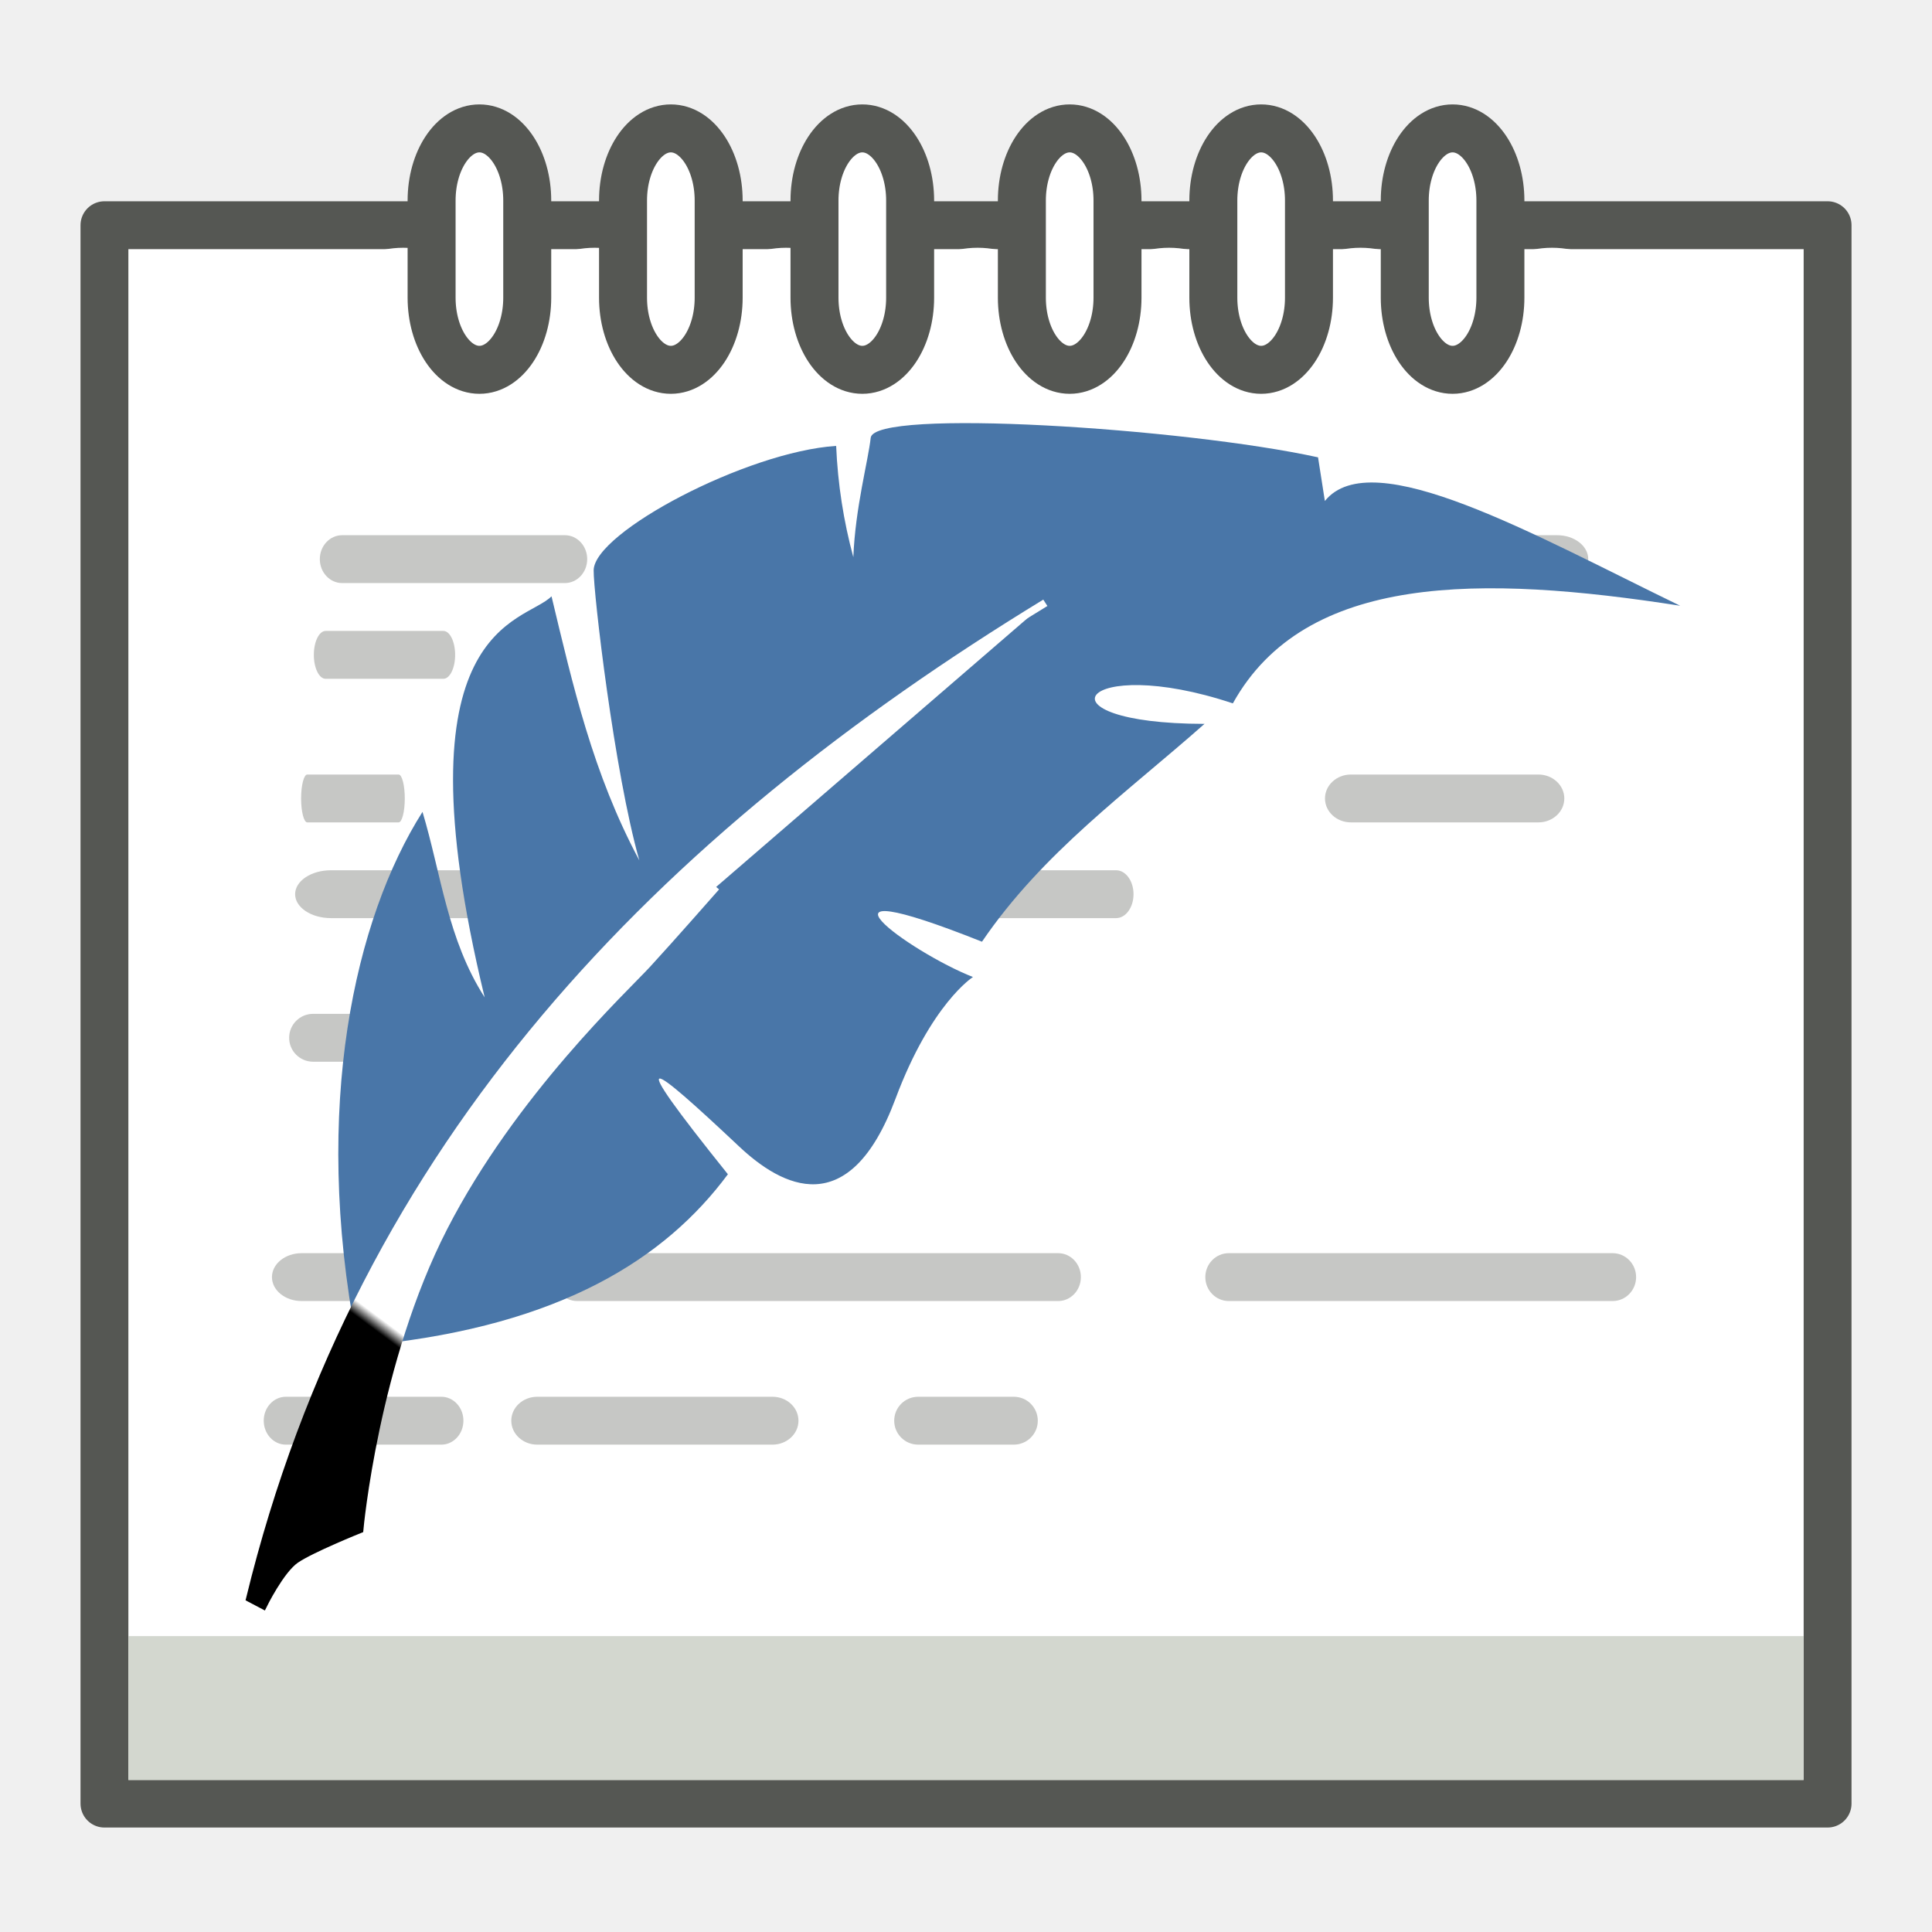
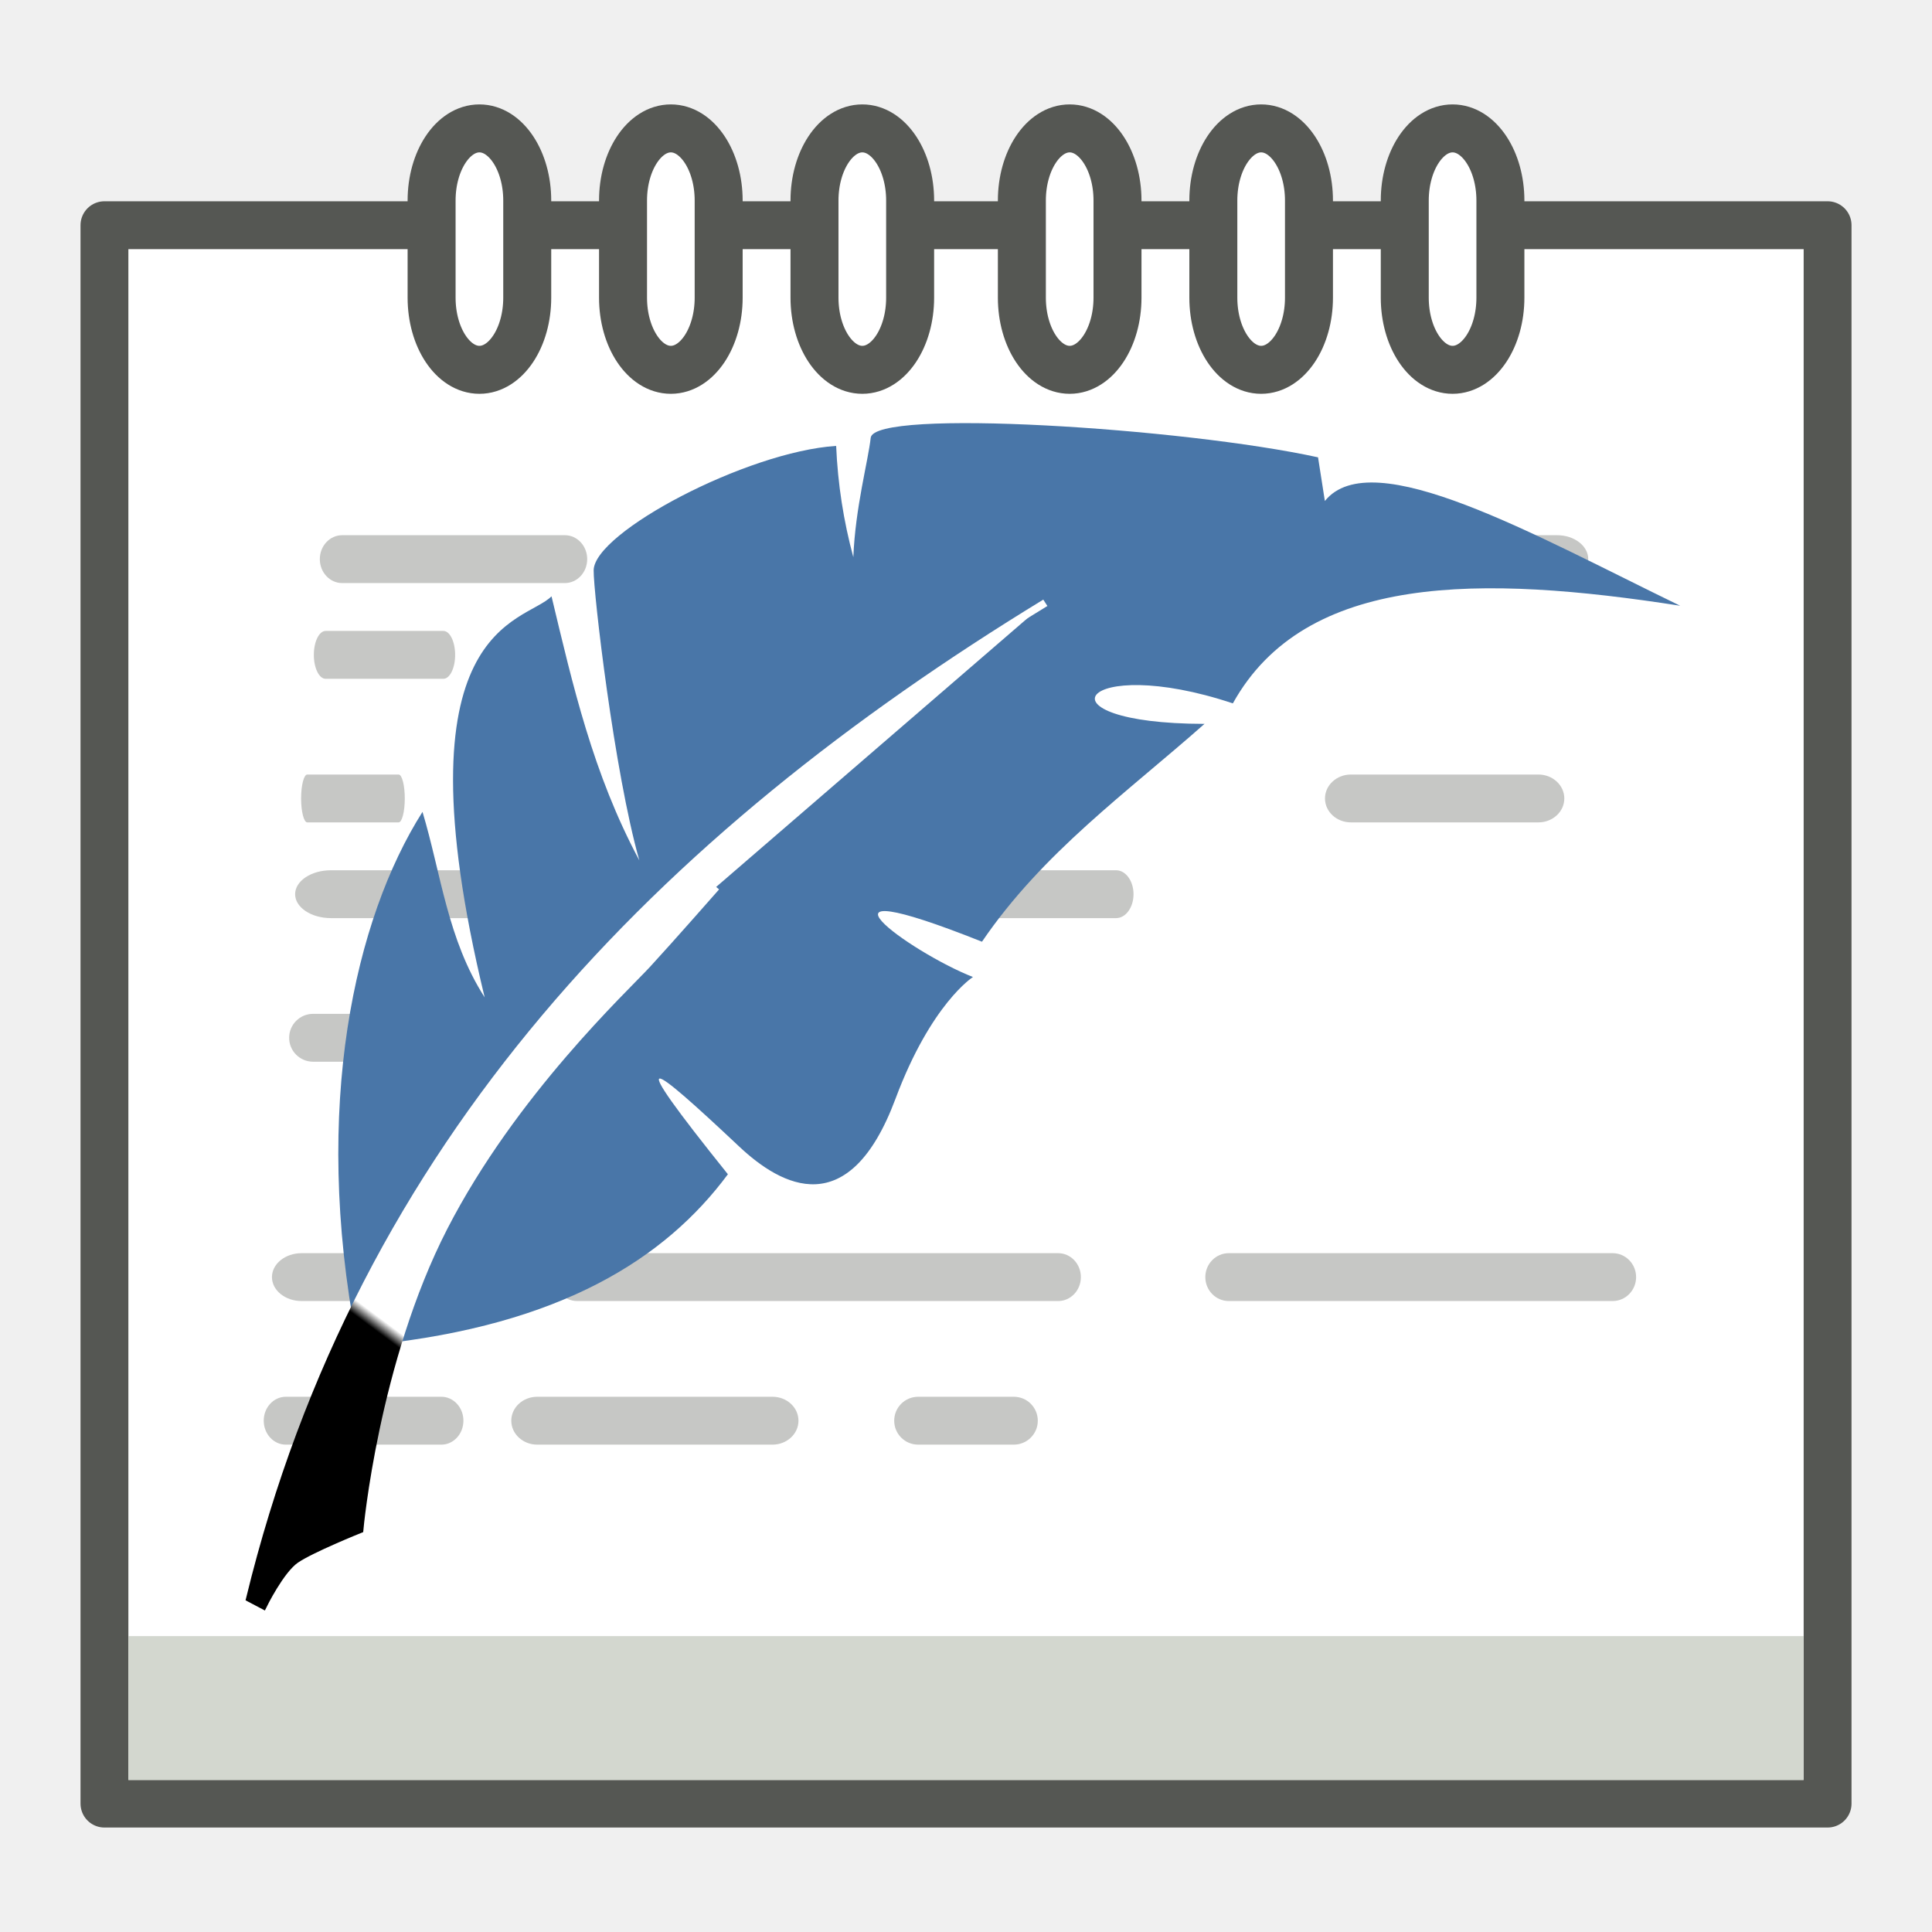
<svg xmlns="http://www.w3.org/2000/svg" xmlns:xlink="http://www.w3.org/1999/xlink" width="48" version="1.0" height="48">
  <defs id="defs48">
    <linearGradient id="linearGradient3809" xlink:href="#linearGradient3765" y1="8.086" y2="34.527" x1="28.344" x2="8.073" gradientUnits="userSpaceOnUse" />
    <linearGradient id="linearGradient3807" xlink:href="#linearGradient3765" y1="8.086" y2="34.527" x1="28.344" x2="8.073" gradientUnits="userSpaceOnUse" />
    <linearGradient id="linearGradient3765">
      <stop offset="0" style="stop-color:#fff" id="stop3767" />
      <stop offset="0.76" style="stop-color:#fff" id="stop3797" />
      <stop offset="0.77" id="stop3795" />
      <stop offset="1" id="stop3769" />
    </linearGradient>
  </defs>
  <path style="fill:#fff;stroke:#555753;stroke-linejoin:round;stroke-linecap:round;stroke-width:1.189" id="rect3790" d="m 2.595,5.595 42.811,0 0,35.053 0,4.162 -42.811,0 0,-4.162 z " />
-   <g style="stroke:none" id="g8" transform="matrix(1.189189,0,0,1.189189,-0.1999998,-6.809827)">
-     <g style="fill:#fff" id="g10">
-       <path id="path2878" d="m 14,15.109 a 1.742,1.578 0 1 1 -3.484,0 1.742,1.578 0 1 1 3.484,0 z" transform="matrix(1.143498,0,0,1.268986,-5.424592,-6.267977)" />
-       <path id="path2880" d="m 14,15.109 a 1.742,1.578 0 1 1 -3.484,0 1.742,1.578 0 1 1 3.484,0 z" transform="matrix(1.143498,0,0,1.268986,-1.424592,-6.267977)" />
-       <path id="path2882" d="m 14,15.109 a 1.742,1.578 0 1 1 -3.484,0 1.742,1.578 0 1 1 3.484,0 z" transform="matrix(1.143498,0,0,1.268986,2.575408,-6.267977)" />
-       <path id="path2884" d="m 14,15.109 a 1.742,1.578 0 1 1 -3.484,0 1.742,1.578 0 1 1 3.484,0 z" transform="matrix(1.143498,0,0,1.268986,6.575413,-6.267977)" />
-       <path id="path2886" d="m 14,15.109 a 1.742,1.578 0 1 1 -3.484,0 1.742,1.578 0 1 1 3.484,0 z" transform="matrix(1.143498,0,0,1.268986,10.57541,-6.267977)" />
-       <path id="path2888" d="m 14,15.109 a 1.742,1.578 0 1 1 -3.484,0 1.742,1.578 0 1 1 3.484,0 z" transform="matrix(1.143498,0,0,1.268986,14.57541,-6.267977)" />
-       <path id="path2890" d="m 14,15.109 a 1.742,1.578 0 1 1 -3.484,0 1.742,1.578 0 1 1 3.484,0 z" transform="matrix(1.143498,0,0,1.268986,18.57541,-6.267977)" />
-     </g>
+   <g style="stroke:none" id="g8" transform="matrix(1.189189,0,0,1.189189,-0.2,-6.809827)">
    <rect width="35" x="2.85" y="39.908" height="3.01" style="fill:#d3d7cf" id="rect2757" />
  </g>
  <rect width="2.376" x="10.723" y="3.19" rx="1.188" height="5.998" ry="1.792" style="fill:#fff;stroke:#555753;stroke-linecap:square;stroke-width:1.192;stroke-dashoffset:1.2" id="rect2776" />
-   <g style="fill:#888a85;stroke:none" id="g21" transform="matrix(1.189189,0,0,1.189189,-0.1999998,-6.809827)">
+   <g style="fill:#888a85;stroke:none" id="g21" transform="matrix(1.189189,0,0,1.189189,-0.2,-6.809827)">
    <rect width="6.5" x="26.85" y="16.908" rx="0.65" height="1" ry=".5" style="opacity:.48" id="rect3297" />
    <rect width="2.952" x="6.725" y="18.908" rx="0.246" height="1" ry=".5" style="opacity:.48" id="rect3305" />
    <rect width="4.172" x="5.678" y="34.908" rx="0.461" height="1" ry=".5" style="opacity:.48" id="rect3287" />
    <rect width="2.166" x="6.459" y="21.908" rx="0.129" height="1" ry=".5" style="opacity:.48" id="rect3307" />
    <rect width="5.316" x="6.334" y="23.908" rx="0.749" height="1" ry=".5" style="opacity:.48" id="rect3309" />
    <rect width="9" x="25.35" y="31.908" rx="0.49" height="1" ry=".5" style="opacity:.48" id="rect3313" />
    <rect width="3" x="18.85" y="34.908" rx="0.5" height="1" ry=".5" style="opacity:.48" id="rect2940" />
    <rect width="5" x="27.85" y="21.908" rx="0.542" height="1" ry=".5" style="opacity:.48" id="rect2915" />
    <rect width="2.641" x="6.209" y="26.908" rx="0.5" height="1" ry=".5" style="opacity:.48" id="rect2885" />
    <rect width="5.586" x="6.85" y="16.908" rx="0.466" height="1" ry=".5" style="opacity:.48" id="rect2893" />
    <rect width="3.238" x="20.612" y="23.908" rx="0.364" height="1" ry=".5" style="opacity:.48" id="rect2925" />
    <rect width="2" x="16.85" y="26.908" rx="0.542" height="1" ry=".5" style="opacity:.48" id="rect2935" />
    <rect width="6" x="10.85" y="34.908" rx="0.542" height="1" ry=".5" style="opacity:.48" id="rect2938" />
    <rect width="4" x="5.85" y="31.908" rx="0.619" height="1" ry=".5" style="opacity:.48" id="rect2942" />
    <rect width="11" x="11.75" y="31.908" rx="0.475" height="1" ry=".5" style="opacity:.48" id="rect2949" />
  </g>
-   <g style="fill:#fff;stroke:#555753;stroke-width:1.192;stroke-dashoffset:1.2;stroke-linecap:square">
+   <g style="fill:#fff;stroke:#555753;stroke-linecap:square;stroke-width:1.192;stroke-dashoffset:1.2" id="g45">
    <g id="g32">
      <rect width="2.376" x="15.479" y="3.19" rx="1.188" height="5.998" ry="1.792" id="rect3907" />
      <rect width="2.376" x="20.236" y="3.19" rx="1.188" ry="1.792" height="5.998" id="rect3043" />
    </g>
    <g id="g41">
      <rect width="2.376" x="25.388" y="3.19" rx="1.188" ry="1.792" height="5.998" id="rect3040" />
      <rect width="2.376" x="30.145" y="3.19" rx="1.188" ry="1.792" height="5.998" id="rect3042" />
      <rect width="2.376" x="34.901" y="3.19" rx="1.188" height="5.998" ry="1.792" id="rect3044" />
    </g>
  </g>
  <g style="fill-rule:evenodd;stroke:none" id="g11" transform="matrix(0.963343,0,0,0.9344074,-1.401171,7.616234)">
    <path style="fill:#4976a8" id="path2906" d="m 11.113,27.601 c 4.81,-0.52 7.503,-2.29 9.114,-4.53 -2.761,-3.547 -2.033,-2.992 0.291,-0.737 1.094,1.061 2.834,2.034 4.031,-1.269 0.919,-2.535 1.998,-3.238 1.998,-3.238 -1.639,-0.664 -4.692,-2.96 0.233,-0.939 1.561,-2.367 3.74,-3.968 5.739,-5.792 -4.469,-0.006 -3.2,-1.896 0.731,-0.545 1.871,-3.473 6.413,-3.418 11.536,-2.596 -3.761,-1.881 -7.95,-4.339 -9.163,-2.785 l -.176,-1.161 c -3.475,-0.783 -11.456,-1.307 -11.537,-0.519 -0.063,0.605 -0.397,1.851 -0.448,3.174 -0.251,-0.956 -0.401,-1.942 -0.443,-2.959 -2.303,0.154 -6.24,2.296 -6.254,3.306 -0.008,0.585 0.531,5.367 1.178,7.715 -1.201,-2.31 -1.717,-4.667 -2.265,-7.022 -0.694,0.73 -4.064,0.7 -1.724,10.664 -0.962,-1.548 -1.121,-3.277 -1.603,-4.932 -1.743,2.834 -2.851,7.838 -1.701,14.038" />
    <path style="fill:url(#linearGradient3807);stroke:url(#linearGradient3809);stroke-width:.2" id="path1873" d="m 28.414,7.877 c -9.922,6.247 -17.645,14.348 -20.512,26.471 l .339,.184 c 0,0 0.443,-0.933 0.836,-1.213 0.393,-0.281 1.65,-0.802 1.65,-0.802 0,0 0.392,-4.466 2.175,-8.04 1.783,-3.573 4.658,-6.335 5.237,-6.982 0.579,-0.647 1.785,-2.063 1.785,-2.063" />
  </g>
</svg>
